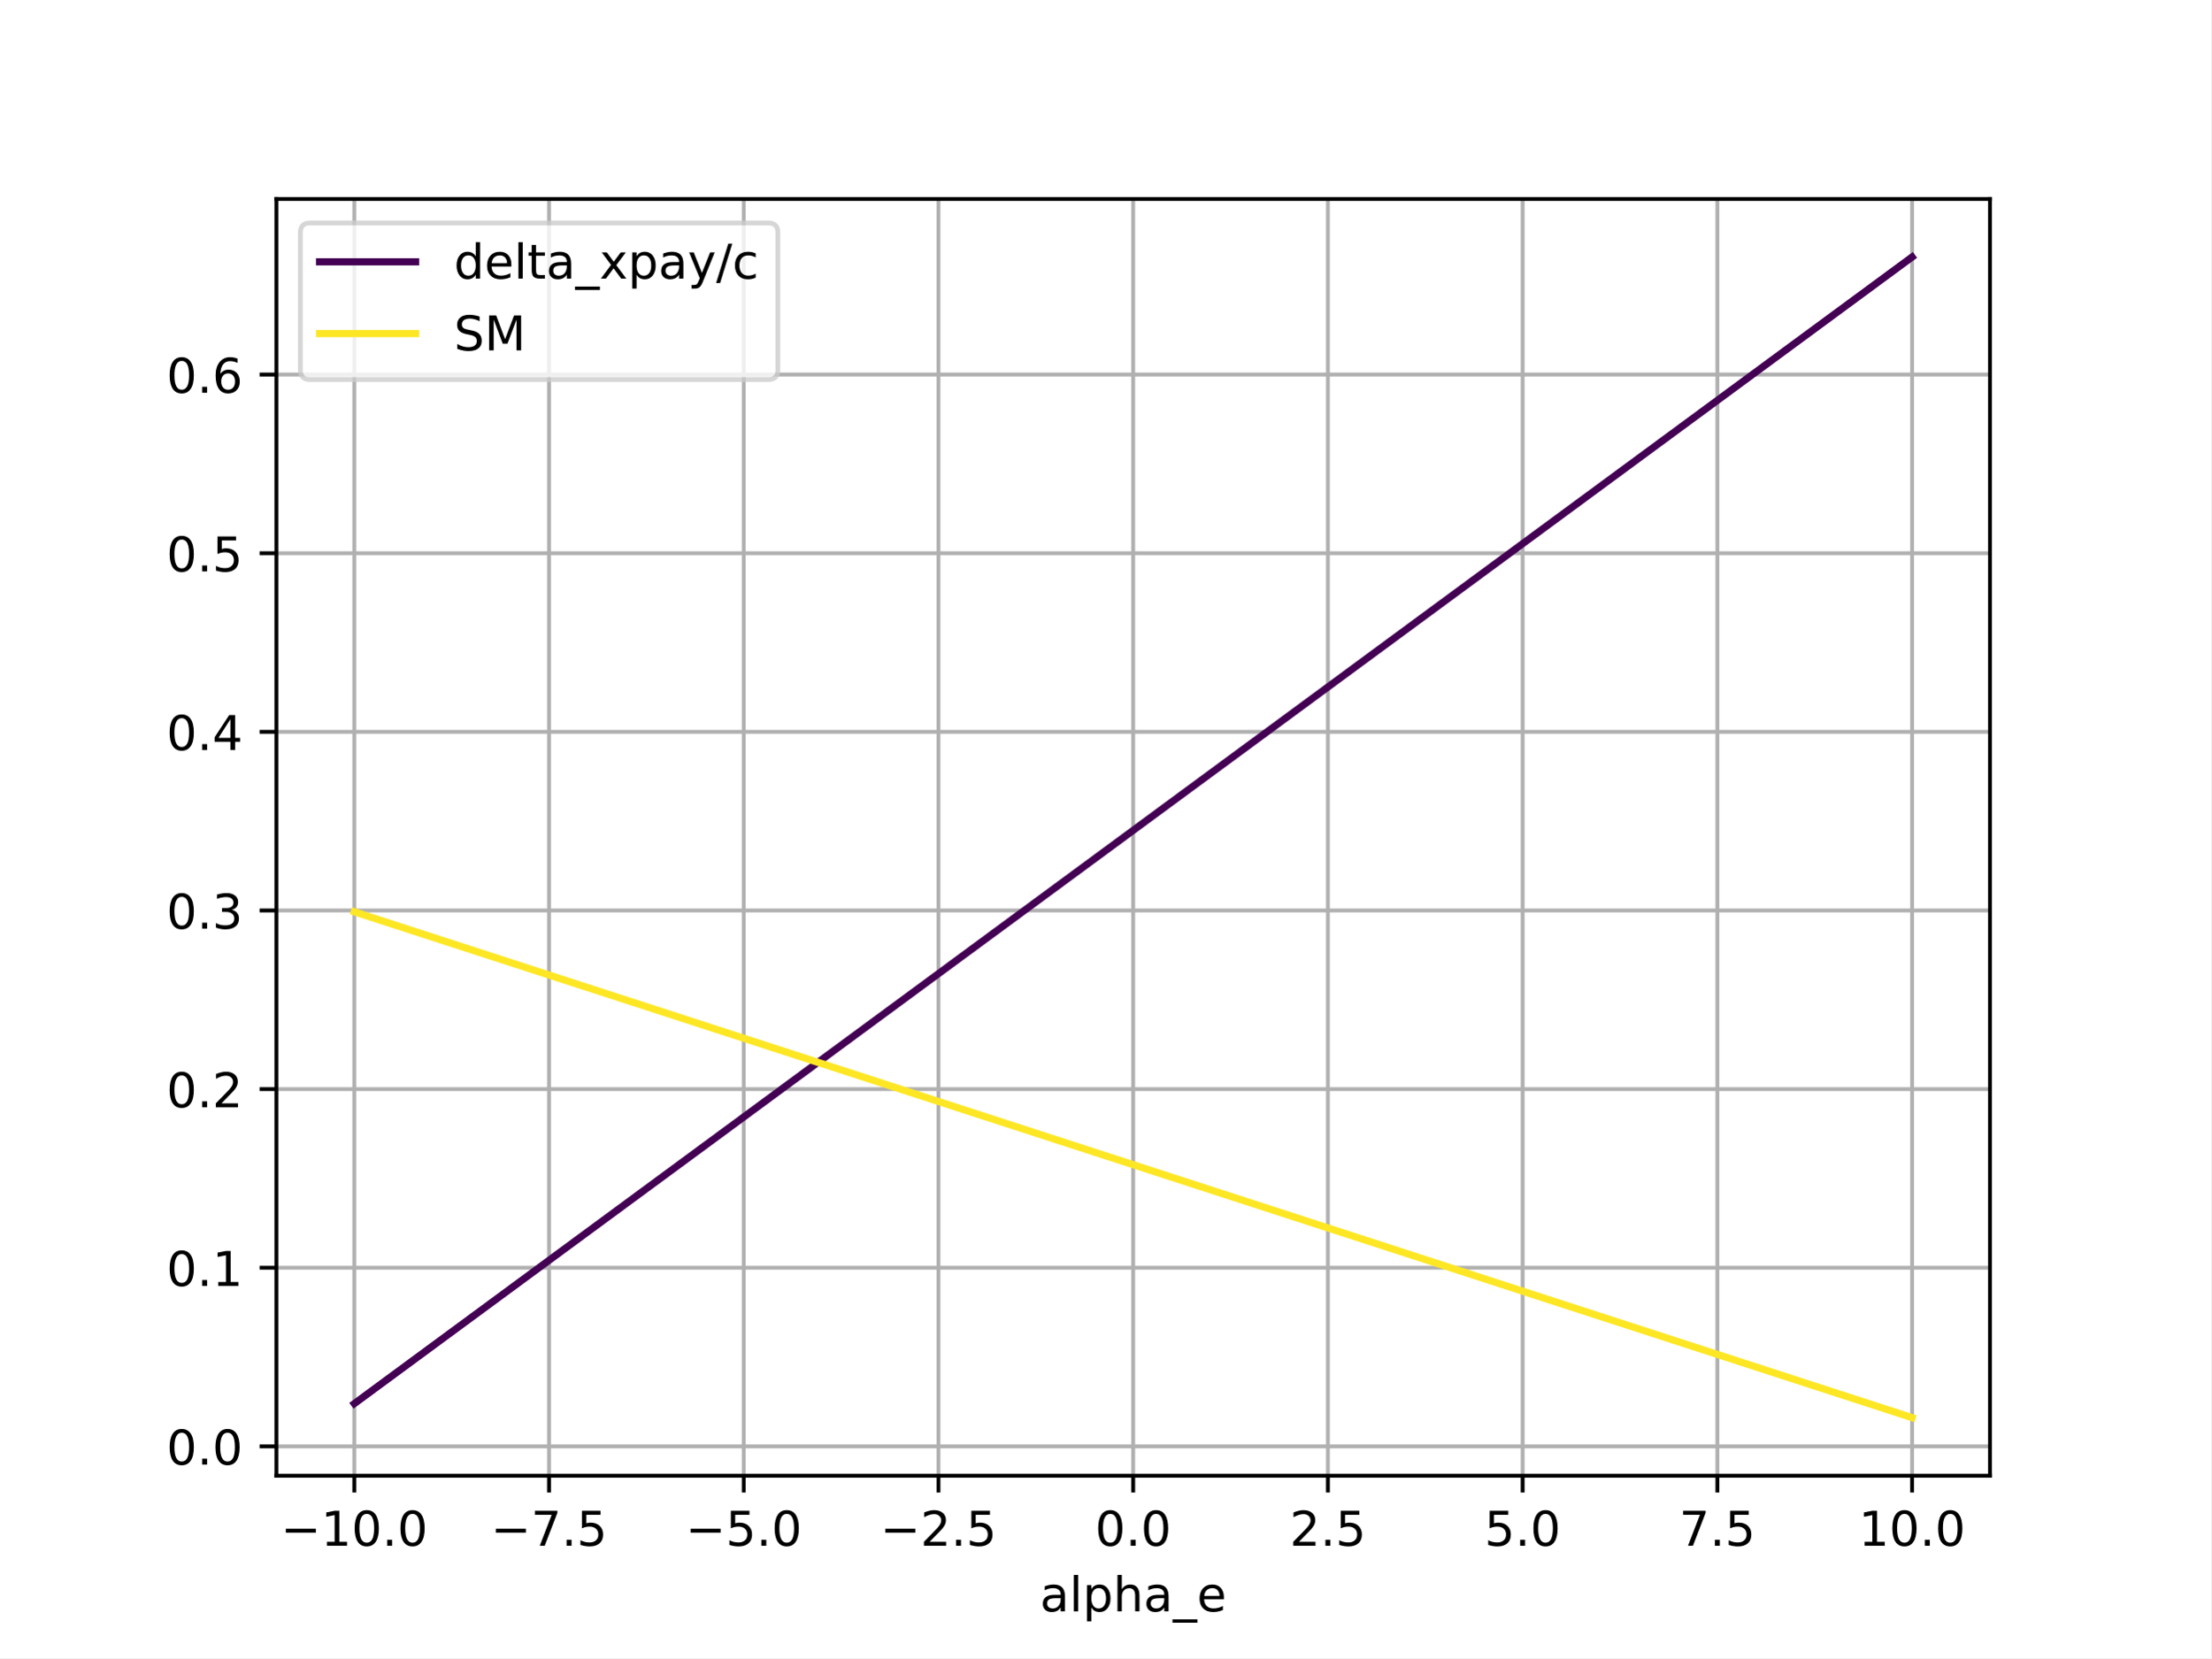
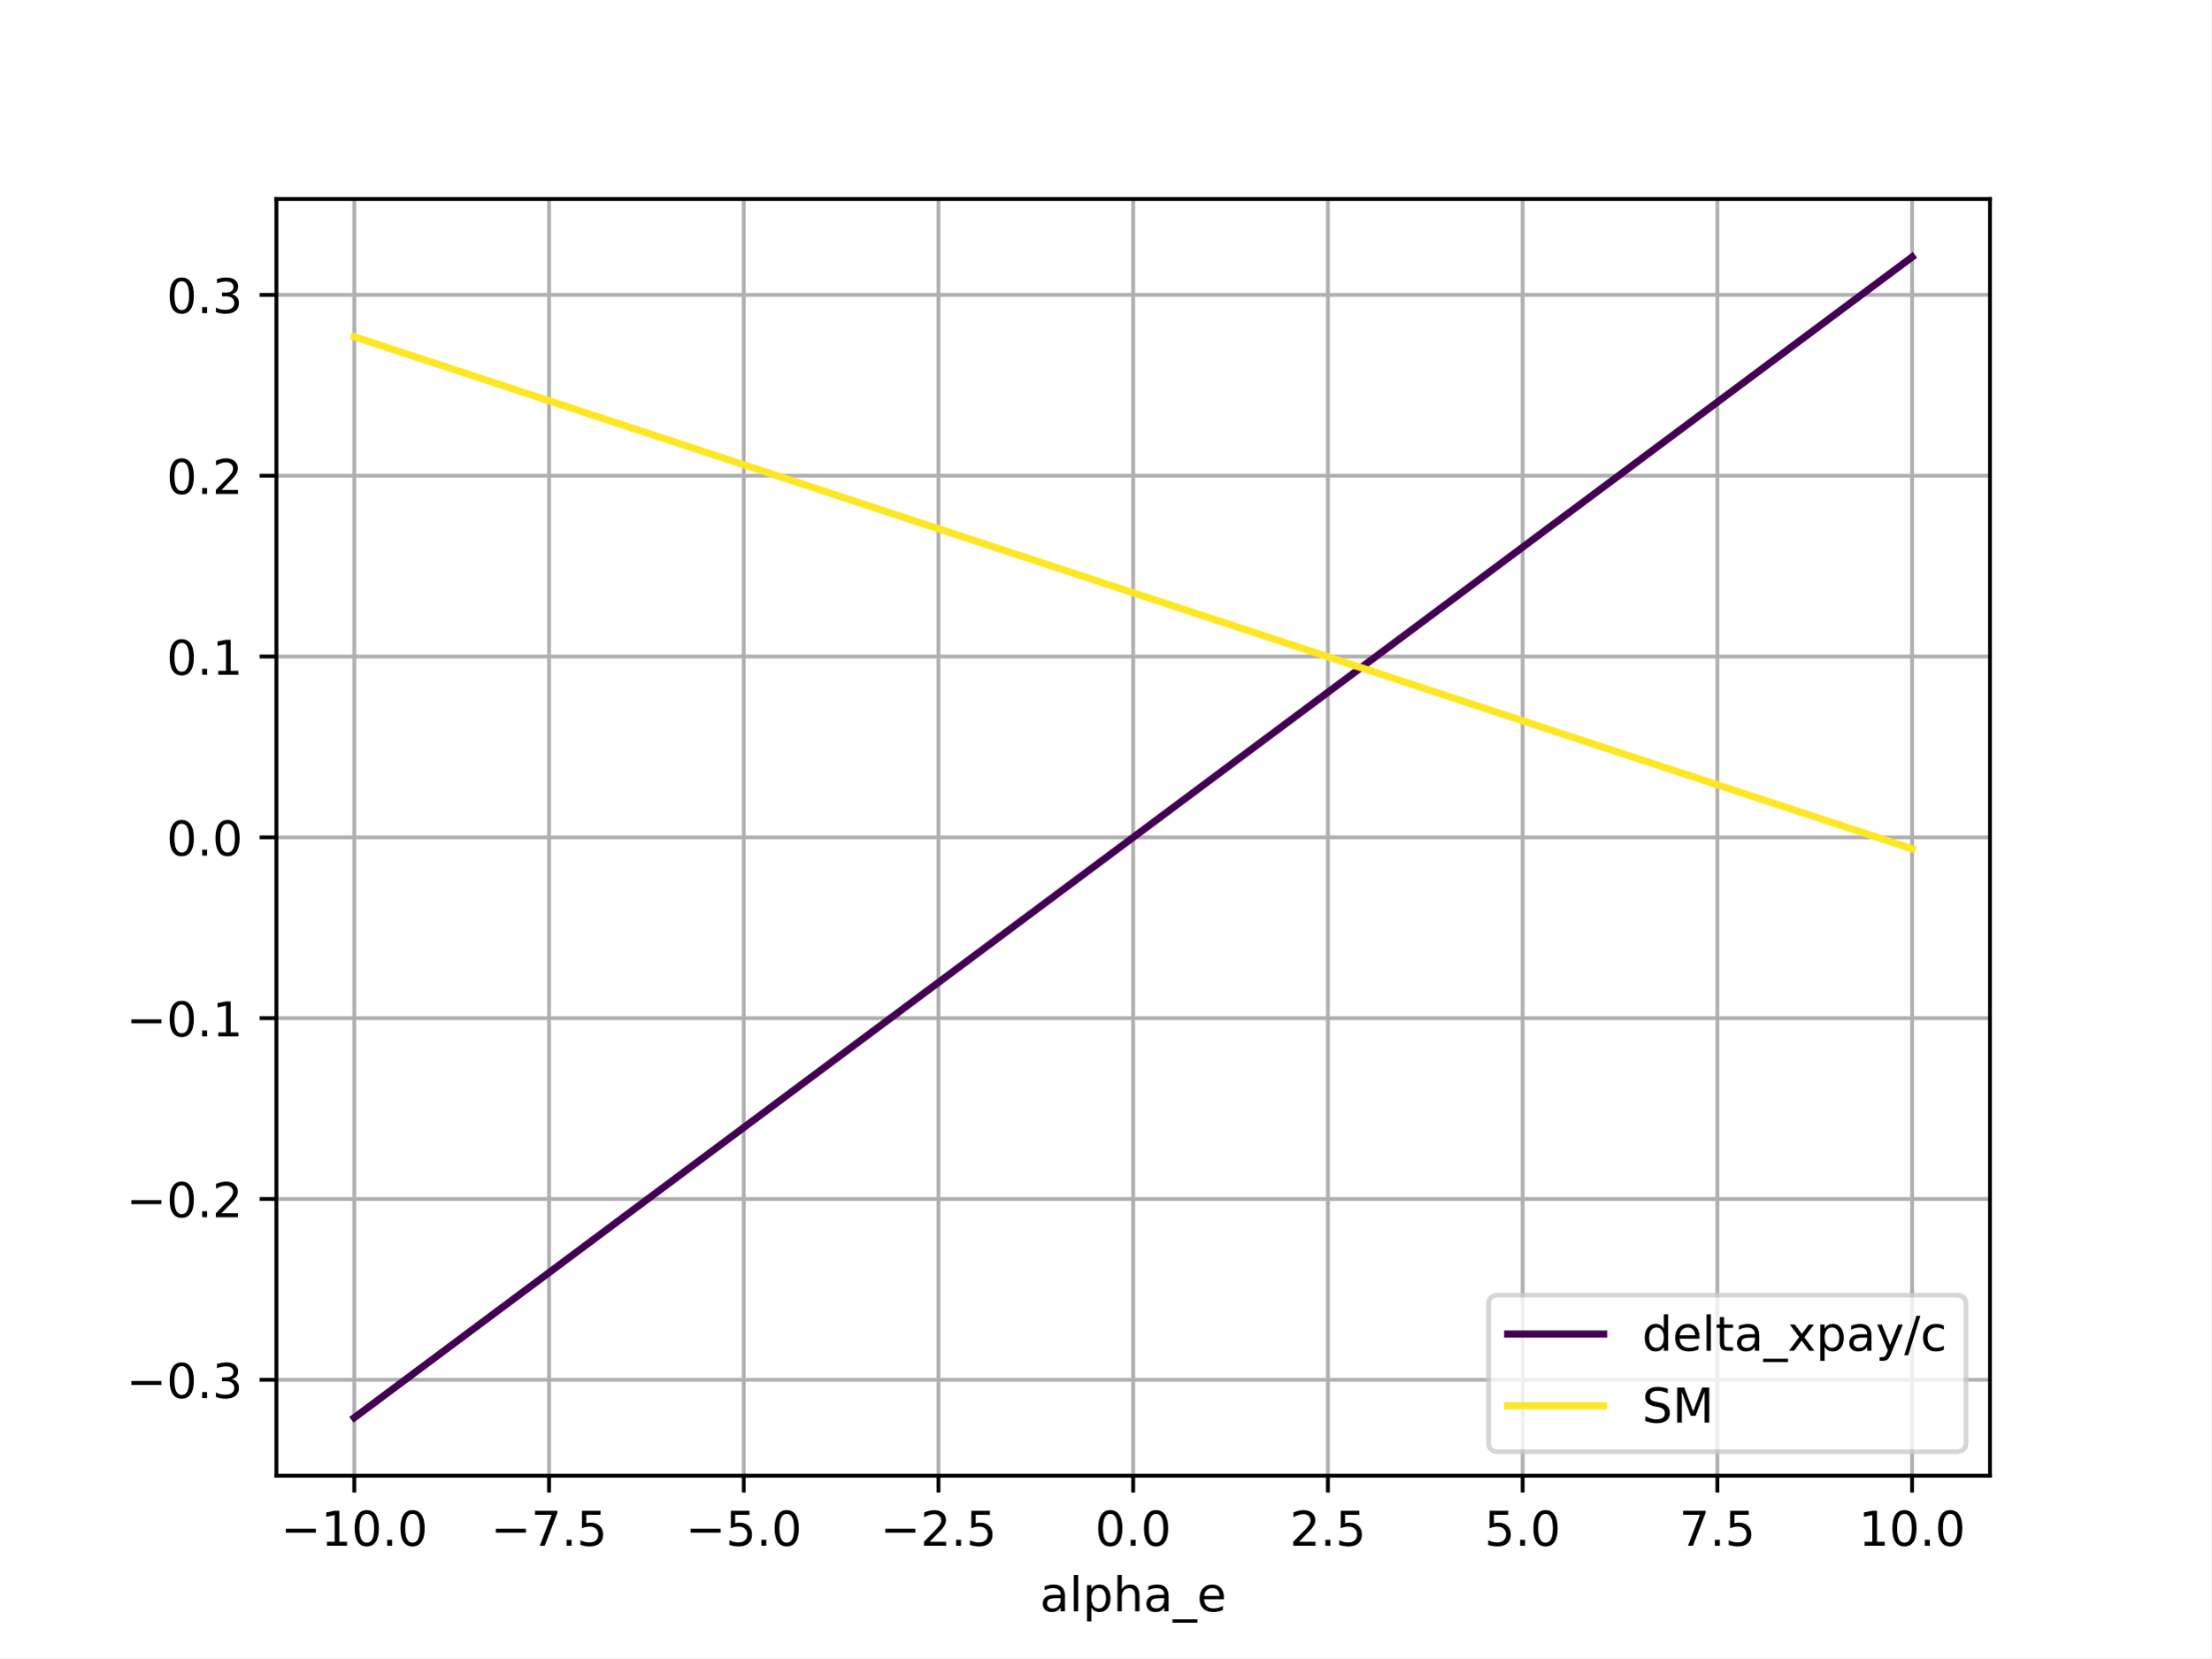
<svg xmlns="http://www.w3.org/2000/svg" xmlns:xlink="http://www.w3.org/1999/xlink" width="460.8pt" height="345.6pt" viewBox="0 0 460.8 345.6" version="1.1">
  <defs>
    <style type="text/css">*{stroke-linejoin: round; stroke-linecap: butt}</style>
  </defs>
  <g id="figure_1">
    <g id="patch_1">
      <path d="M 0 345.6  L 460.8 345.6  L 460.8 0  L 0 0  z " style="fill: #ffffff" />
    </g>
    <g id="axes_1">
      <g id="patch_2">
        <path d="M 57.6 307.584  L 414.72 307.584  L 414.72 41.472  L 57.6 41.472  z " style="fill: #ffffff" />
      </g>
      <g id="matplotlib.axis_1">
        <g id="xtick_1">
          <g id="line2d_1">
-             <path d="M 73.833 307.584  L 73.833 41.472  " clip-path="url(#pab4c7d0bab)" style="fill: none; stroke: #b0b0b0; stroke-width: 0.8; stroke-linecap: square" />
+             <path d="M 73.833 307.584  L 73.833 41.472  " clip-path="url(#p24e0b3e3d1)" style="fill: none; stroke: #b0b0b0; stroke-width: 0.8; stroke-linecap: square" />
          </g>
          <g id="line2d_2">
            <defs>
-               <path id="ma11a3352e3" d="M 0 0  L 0 3.5  " style="stroke: #000000; stroke-width: 0.8" />
+               <path id="ma0a05eae92" d="M 0 0  L 0 3.5  " style="stroke: #000000; stroke-width: 0.8" />
            </defs>
            <g>
-               <use xlink:href="#ma11a3352e3" x="73.833" y="307.584" style="stroke: #000000; stroke-width: 0.8" />
+               <use xlink:href="#ma0a05eae92" x="73.833" y="307.584" style="stroke: #000000; stroke-width: 0.8" />
            </g>
          </g>
          <g id="text_1">
            <g transform="translate(58.51007 322.1824) scale(0.1 -0.1)">
              <defs>
                <path id="DejaVuSans-2212" d="M 678 2272  L 4684 2272  L 4684 1741  L 678 1741  L 678 2272  z " transform="scale(0.015625)" />
                <path id="DejaVuSans-31" d="M 794 531  L 1825 531  L 1825 4091  L 703 3866  L 703 4441  L 1819 4666  L 2450 4666  L 2450 531  L 3481 531  L 3481 0  L 794 0  L 794 531  z " transform="scale(0.015625)" />
                <path id="DejaVuSans-30" d="M 2034 4250  Q 1547 4250 1301 3770  Q 1056 3291 1056 2328  Q 1056 1369 1301 889  Q 1547 409 2034 409  Q 2525 409 2770 889  Q 3016 1369 3016 2328  Q 3016 3291 2770 3770  Q 2525 4250 2034 4250  z M 2034 4750  Q 2819 4750 3233 4129  Q 3647 3509 3647 2328  Q 3647 1150 3233 529  Q 2819 -91 2034 -91  Q 1250 -91 836 529  Q 422 1150 422 2328  Q 422 3509 836 4129  Q 1250 4750 2034 4750  z " transform="scale(0.015625)" />
                <path id="DejaVuSans-2e" d="M 684 794  L 1344 794  L 1344 0  L 684 0  L 684 794  z " transform="scale(0.015625)" />
              </defs>
              <use xlink:href="#DejaVuSans-2212" />
              <use xlink:href="#DejaVuSans-31" transform="translate(83.78906 0)" />
              <use xlink:href="#DejaVuSans-30" transform="translate(147.4121 0)" />
              <use xlink:href="#DejaVuSans-2e" transform="translate(211.0352 0)" />
              <use xlink:href="#DejaVuSans-30" transform="translate(242.8223 0)" />
            </g>
          </g>
        </g>
        <g id="xtick_2">
          <g id="line2d_3">
-             <path d="M 114.415 307.584  L 114.415 41.472  " clip-path="url(#pab4c7d0bab)" style="fill: none; stroke: #b0b0b0; stroke-width: 0.8; stroke-linecap: square" />
+             <path d="M 114.415 307.584  L 114.415 41.472  " clip-path="url(#p24e0b3e3d1)" style="fill: none; stroke: #b0b0b0; stroke-width: 0.8; stroke-linecap: square" />
          </g>
          <g id="line2d_4">
            <g>
-               <use xlink:href="#ma11a3352e3" x="114.415" y="307.584" style="stroke: #000000; stroke-width: 0.8" />
+               <use xlink:href="#ma0a05eae92" x="114.415" y="307.584" style="stroke: #000000; stroke-width: 0.8" />
            </g>
          </g>
          <g id="text_2">
            <g transform="translate(102.2731 322.1824) scale(0.1 -0.1)">
              <defs>
                <path id="DejaVuSans-37" d="M 525 4666  L 3525 4666  L 3525 4397  L 1831 0  L 1172 0  L 2766 4134  L 525 4134  L 525 4666  z " transform="scale(0.015625)" />
                <path id="DejaVuSans-35" d="M 691 4666  L 3169 4666  L 3169 4134  L 1269 4134  L 1269 2991  Q 1406 3038 1543 3061  Q 1681 3084 1819 3084  Q 2600 3084 3056 2656  Q 3513 2228 3513 1497  Q 3513 744 3044 326  Q 2575 -91 1722 -91  Q 1428 -91 1123 -41  Q 819 9 494 109  L 494 744  Q 775 591 1075 516  Q 1375 441 1709 441  Q 2250 441 2565 725  Q 2881 1009 2881 1497  Q 2881 1984 2565 2268  Q 2250 2553 1709 2553  Q 1456 2553 1204 2497  Q 953 2441 691 2322  L 691 4666  z " transform="scale(0.015625)" />
              </defs>
              <use xlink:href="#DejaVuSans-2212" />
              <use xlink:href="#DejaVuSans-37" transform="translate(83.78906 0)" />
              <use xlink:href="#DejaVuSans-2e" transform="translate(147.4121 0)" />
              <use xlink:href="#DejaVuSans-35" transform="translate(179.1992 0)" />
            </g>
          </g>
        </g>
        <g id="xtick_3">
          <g id="line2d_5">
-             <path d="M 154.996 307.584  L 154.996 41.472  " clip-path="url(#pab4c7d0bab)" style="fill: none; stroke: #b0b0b0; stroke-width: 0.8; stroke-linecap: square" />
+             <path d="M 154.996 307.584  L 154.996 41.472  " clip-path="url(#p24e0b3e3d1)" style="fill: none; stroke: #b0b0b0; stroke-width: 0.8; stroke-linecap: square" />
          </g>
          <g id="line2d_6">
            <g>
-               <use xlink:href="#ma11a3352e3" x="154.996" y="307.584" style="stroke: #000000; stroke-width: 0.8" />
+               <use xlink:href="#ma0a05eae92" x="154.996" y="307.584" style="stroke: #000000; stroke-width: 0.8" />
            </g>
          </g>
          <g id="text_3">
            <g transform="translate(142.855 322.1824) scale(0.1 -0.1)">
              <use xlink:href="#DejaVuSans-2212" />
              <use xlink:href="#DejaVuSans-35" transform="translate(83.78906 0)" />
              <use xlink:href="#DejaVuSans-2e" transform="translate(147.4121 0)" />
              <use xlink:href="#DejaVuSans-30" transform="translate(179.1992 0)" />
            </g>
          </g>
        </g>
        <g id="xtick_4">
          <g id="line2d_7">
-             <path d="M 195.578 307.584  L 195.578 41.472  " clip-path="url(#pab4c7d0bab)" style="fill: none; stroke: #b0b0b0; stroke-width: 0.8; stroke-linecap: square" />
+             <path d="M 195.578 307.584  L 195.578 41.472  " clip-path="url(#p24e0b3e3d1)" style="fill: none; stroke: #b0b0b0; stroke-width: 0.8; stroke-linecap: square" />
          </g>
          <g id="line2d_8">
            <g>
-               <use xlink:href="#ma11a3352e3" x="195.578" y="307.584" style="stroke: #000000; stroke-width: 0.8" />
+               <use xlink:href="#ma0a05eae92" x="195.578" y="307.584" style="stroke: #000000; stroke-width: 0.8" />
            </g>
          </g>
          <g id="text_4">
            <g transform="translate(183.4368 322.1824) scale(0.1 -0.1)">
              <defs>
                <path id="DejaVuSans-32" d="M 1228 531  L 3431 531  L 3431 0  L 469 0  L 469 531  Q 828 903 1448 1529  Q 2069 2156 2228 2338  Q 2531 2678 2651 2914  Q 2772 3150 2772 3378  Q 2772 3750 2511 3984  Q 2250 4219 1831 4219  Q 1534 4219 1204 4116  Q 875 4013 500 3803  L 500 4441  Q 881 4594 1212 4672  Q 1544 4750 1819 4750  Q 2544 4750 2975 4387  Q 3406 4025 3406 3419  Q 3406 3131 3298 2873  Q 3191 2616 2906 2266  Q 2828 2175 2409 1742  Q 1991 1309 1228 531  z " transform="scale(0.015625)" />
              </defs>
              <use xlink:href="#DejaVuSans-2212" />
              <use xlink:href="#DejaVuSans-32" transform="translate(83.78906 0)" />
              <use xlink:href="#DejaVuSans-2e" transform="translate(147.4121 0)" />
              <use xlink:href="#DejaVuSans-35" transform="translate(179.1992 0)" />
            </g>
          </g>
        </g>
        <g id="xtick_5">
          <g id="line2d_9">
-             <path d="M 236.16 307.584  L 236.16 41.472  " clip-path="url(#pab4c7d0bab)" style="fill: none; stroke: #b0b0b0; stroke-width: 0.8; stroke-linecap: square" />
+             <path d="M 236.16 307.584  L 236.16 41.472  " clip-path="url(#p24e0b3e3d1)" style="fill: none; stroke: #b0b0b0; stroke-width: 0.8; stroke-linecap: square" />
          </g>
          <g id="line2d_10">
            <g>
-               <use xlink:href="#ma11a3352e3" x="236.16" y="307.584" style="stroke: #000000; stroke-width: 0.8" />
+               <use xlink:href="#ma0a05eae92" x="236.16" y="307.584" style="stroke: #000000; stroke-width: 0.8" />
            </g>
          </g>
          <g id="text_5">
            <g transform="translate(228.2084 322.1824) scale(0.1 -0.1)">
              <use xlink:href="#DejaVuSans-30" />
              <use xlink:href="#DejaVuSans-2e" transform="translate(63.62305 0)" />
              <use xlink:href="#DejaVuSans-30" transform="translate(95.41016 0)" />
            </g>
          </g>
        </g>
        <g id="xtick_6">
          <g id="line2d_11">
-             <path d="M 276.742 307.584  L 276.742 41.472  " clip-path="url(#pab4c7d0bab)" style="fill: none; stroke: #b0b0b0; stroke-width: 0.8; stroke-linecap: square" />
+             <path d="M 276.742 307.584  L 276.742 41.472  " clip-path="url(#p24e0b3e3d1)" style="fill: none; stroke: #b0b0b0; stroke-width: 0.8; stroke-linecap: square" />
          </g>
          <g id="line2d_12">
            <g>
-               <use xlink:href="#ma11a3352e3" x="276.742" y="307.584" style="stroke: #000000; stroke-width: 0.8" />
+               <use xlink:href="#ma0a05eae92" x="276.742" y="307.584" style="stroke: #000000; stroke-width: 0.8" />
            </g>
          </g>
          <g id="text_6">
            <g transform="translate(268.7903 322.1824) scale(0.1 -0.1)">
              <use xlink:href="#DejaVuSans-32" />
              <use xlink:href="#DejaVuSans-2e" transform="translate(63.62305 0)" />
              <use xlink:href="#DejaVuSans-35" transform="translate(95.41016 0)" />
            </g>
          </g>
        </g>
        <g id="xtick_7">
          <g id="line2d_13">
-             <path d="M 317.324 307.584  L 317.324 41.472  " clip-path="url(#pab4c7d0bab)" style="fill: none; stroke: #b0b0b0; stroke-width: 0.8; stroke-linecap: square" />
+             <path d="M 317.324 307.584  L 317.324 41.472  " clip-path="url(#p24e0b3e3d1)" style="fill: none; stroke: #b0b0b0; stroke-width: 0.8; stroke-linecap: square" />
          </g>
          <g id="line2d_14">
            <g>
-               <use xlink:href="#ma11a3352e3" x="317.324" y="307.584" style="stroke: #000000; stroke-width: 0.8" />
+               <use xlink:href="#ma0a05eae92" x="317.324" y="307.584" style="stroke: #000000; stroke-width: 0.8" />
            </g>
          </g>
          <g id="text_7">
            <g transform="translate(309.3721 322.1824) scale(0.1 -0.1)">
              <use xlink:href="#DejaVuSans-35" />
              <use xlink:href="#DejaVuSans-2e" transform="translate(63.62305 0)" />
              <use xlink:href="#DejaVuSans-30" transform="translate(95.41016 0)" />
            </g>
          </g>
        </g>
        <g id="xtick_8">
          <g id="line2d_15">
-             <path d="M 357.905 307.584  L 357.905 41.472  " clip-path="url(#pab4c7d0bab)" style="fill: none; stroke: #b0b0b0; stroke-width: 0.8; stroke-linecap: square" />
+             <path d="M 357.905 307.584  L 357.905 41.472  " clip-path="url(#p24e0b3e3d1)" style="fill: none; stroke: #b0b0b0; stroke-width: 0.8; stroke-linecap: square" />
          </g>
          <g id="line2d_16">
            <g>
-               <use xlink:href="#ma11a3352e3" x="357.905" y="307.584" style="stroke: #000000; stroke-width: 0.8" />
+               <use xlink:href="#ma0a05eae92" x="357.905" y="307.584" style="stroke: #000000; stroke-width: 0.8" />
            </g>
          </g>
          <g id="text_8">
            <g transform="translate(349.9539 322.1824) scale(0.1 -0.1)">
              <use xlink:href="#DejaVuSans-37" />
              <use xlink:href="#DejaVuSans-2e" transform="translate(63.62305 0)" />
              <use xlink:href="#DejaVuSans-35" transform="translate(95.41016 0)" />
            </g>
          </g>
        </g>
        <g id="xtick_9">
          <g id="line2d_17">
-             <path d="M 398.487 307.584  L 398.487 41.472  " clip-path="url(#pab4c7d0bab)" style="fill: none; stroke: #b0b0b0; stroke-width: 0.8; stroke-linecap: square" />
+             <path d="M 398.487 307.584  L 398.487 41.472  " clip-path="url(#p24e0b3e3d1)" style="fill: none; stroke: #b0b0b0; stroke-width: 0.8; stroke-linecap: square" />
          </g>
          <g id="line2d_18">
            <g>
-               <use xlink:href="#ma11a3352e3" x="398.487" y="307.584" style="stroke: #000000; stroke-width: 0.8" />
+               <use xlink:href="#ma0a05eae92" x="398.487" y="307.584" style="stroke: #000000; stroke-width: 0.8" />
            </g>
          </g>
          <g id="text_9">
            <g transform="translate(387.3545 322.1824) scale(0.1 -0.1)">
              <use xlink:href="#DejaVuSans-31" />
              <use xlink:href="#DejaVuSans-30" transform="translate(63.62305 0)" />
              <use xlink:href="#DejaVuSans-2e" transform="translate(127.2461 0)" />
              <use xlink:href="#DejaVuSans-30" transform="translate(159.0332 0)" />
            </g>
          </g>
        </g>
        <g id="text_10">
          <g transform="translate(216.7233 335.8606) scale(0.1 -0.1)">
            <defs>
              <path id="DejaVuSans-61" d="M 2194 1759  Q 1497 1759 1228 1600  Q 959 1441 959 1056  Q 959 750 1161 570  Q 1363 391 1709 391  Q 2188 391 2477 730  Q 2766 1069 2766 1631  L 2766 1759  L 2194 1759  z M 3341 1997  L 3341 0  L 2766 0  L 2766 531  Q 2569 213 2275 61  Q 1981 -91 1556 -91  Q 1019 -91 701 211  Q 384 513 384 1019  Q 384 1609 779 1909  Q 1175 2209 1959 2209  L 2766 2209  L 2766 2266  Q 2766 2663 2505 2880  Q 2244 3097 1772 3097  Q 1472 3097 1187 3025  Q 903 2953 641 2809  L 641 3341  Q 956 3463 1253 3523  Q 1550 3584 1831 3584  Q 2591 3584 2966 3190  Q 3341 2797 3341 1997  z " transform="scale(0.015625)" />
              <path id="DejaVuSans-6c" d="M 603 4863  L 1178 4863  L 1178 0  L 603 0  L 603 4863  z " transform="scale(0.015625)" />
              <path id="DejaVuSans-70" d="M 1159 525  L 1159 -1331  L 581 -1331  L 581 3500  L 1159 3500  L 1159 2969  Q 1341 3281 1617 3432  Q 1894 3584 2278 3584  Q 2916 3584 3314 3078  Q 3713 2572 3713 1747  Q 3713 922 3314 415  Q 2916 -91 2278 -91  Q 1894 -91 1617 61  Q 1341 213 1159 525  z M 3116 1747  Q 3116 2381 2855 2742  Q 2594 3103 2138 3103  Q 1681 3103 1420 2742  Q 1159 2381 1159 1747  Q 1159 1113 1420 752  Q 1681 391 2138 391  Q 2594 391 2855 752  Q 3116 1113 3116 1747  z " transform="scale(0.015625)" />
              <path id="DejaVuSans-68" d="M 3513 2113  L 3513 0  L 2938 0  L 2938 2094  Q 2938 2591 2744 2837  Q 2550 3084 2163 3084  Q 1697 3084 1428 2787  Q 1159 2491 1159 1978  L 1159 0  L 581 0  L 581 4863  L 1159 4863  L 1159 2956  Q 1366 3272 1645 3428  Q 1925 3584 2291 3584  Q 2894 3584 3203 3211  Q 3513 2838 3513 2113  z " transform="scale(0.015625)" />
              <path id="DejaVuSans-5f" d="M 3263 -1063  L 3263 -1509  L -63 -1509  L -63 -1063  L 3263 -1063  z " transform="scale(0.015625)" />
              <path id="DejaVuSans-65" d="M 3597 1894  L 3597 1613  L 953 1613  Q 991 1019 1311 708  Q 1631 397 2203 397  Q 2534 397 2845 478  Q 3156 559 3463 722  L 3463 178  Q 3153 47 2828 -22  Q 2503 -91 2169 -91  Q 1331 -91 842 396  Q 353 884 353 1716  Q 353 2575 817 3079  Q 1281 3584 2069 3584  Q 2775 3584 3186 3129  Q 3597 2675 3597 1894  z M 3022 2063  Q 3016 2534 2758 2815  Q 2500 3097 2075 3097  Q 1594 3097 1305 2825  Q 1016 2553 972 2059  L 3022 2063  z " transform="scale(0.015625)" />
            </defs>
            <use xlink:href="#DejaVuSans-61" />
            <use xlink:href="#DejaVuSans-6c" transform="translate(61.2793 0)" />
            <use xlink:href="#DejaVuSans-70" transform="translate(89.0625 0)" />
            <use xlink:href="#DejaVuSans-68" transform="translate(152.5391 0)" />
            <use xlink:href="#DejaVuSans-61" transform="translate(215.918 0)" />
            <use xlink:href="#DejaVuSans-5f" transform="translate(277.1973 0)" />
            <use xlink:href="#DejaVuSans-65" transform="translate(327.1973 0)" />
          </g>
        </g>
      </g>
      <g id="matplotlib.axis_2">
        <g id="ytick_1">
          <g id="line2d_19">
-             <path d="M 57.6 301.468  L 414.72 301.468  " clip-path="url(#pab4c7d0bab)" style="fill: none; stroke: #b0b0b0; stroke-width: 0.8; stroke-linecap: square" />
+             <path d="M 57.6 287.596  L 414.72 287.596  " clip-path="url(#p24e0b3e3d1)" style="fill: none; stroke: #b0b0b0; stroke-width: 0.8; stroke-linecap: square" />
          </g>
          <g id="line2d_20">
            <defs>
-               <path id="md04909352f" d="M 0 0  L -3.5 0  " style="stroke: #000000; stroke-width: 0.8" />
+               <path id="mcb024346d5" d="M 0 0  L -3.5 0  " style="stroke: #000000; stroke-width: 0.8" />
            </defs>
            <g>
-               <use xlink:href="#md04909352f" x="57.6" y="301.468" style="stroke: #000000; stroke-width: 0.8" />
+               <use xlink:href="#mcb024346d5" x="57.6" y="287.596" style="stroke: #000000; stroke-width: 0.8" />
            </g>
          </g>
          <g id="text_11">
-             <g transform="translate(34.69687 305.2677) scale(0.1 -0.1)">
-               <use xlink:href="#DejaVuSans-30" />
-               <use xlink:href="#DejaVuSans-2e" transform="translate(63.62305 0)" />
-               <use xlink:href="#DejaVuSans-30" transform="translate(95.41016 0)" />
-             </g>
-           </g>
-         </g>
-         <g id="ytick_2">
-           <g id="line2d_21">
-             <path d="M 57.6 264.235  L 414.72 264.235  " clip-path="url(#pab4c7d0bab)" style="fill: none; stroke: #b0b0b0; stroke-width: 0.8; stroke-linecap: square" />
-           </g>
-           <g id="line2d_22">
-             <g>
-               <use xlink:href="#md04909352f" x="57.6" y="264.235" style="stroke: #000000; stroke-width: 0.8" />
-             </g>
-           </g>
-           <g id="text_12">
-             <g transform="translate(34.69687 268.0339) scale(0.1 -0.1)">
-               <use xlink:href="#DejaVuSans-30" />
-               <use xlink:href="#DejaVuSans-2e" transform="translate(63.62305 0)" />
-               <use xlink:href="#DejaVuSans-31" transform="translate(95.41016 0)" />
-             </g>
-           </g>
-         </g>
-         <g id="ytick_3">
-           <g id="line2d_23">
-             <path d="M 57.6 227.001  L 414.72 227.001  " clip-path="url(#pab4c7d0bab)" style="fill: none; stroke: #b0b0b0; stroke-width: 0.8; stroke-linecap: square" />
-           </g>
-           <g id="line2d_24">
-             <g>
-               <use xlink:href="#md04909352f" x="57.6" y="227.001" style="stroke: #000000; stroke-width: 0.8" />
-             </g>
-           </g>
-           <g id="text_13">
-             <g transform="translate(34.69687 230.8001) scale(0.1 -0.1)">
-               <use xlink:href="#DejaVuSans-30" />
-               <use xlink:href="#DejaVuSans-2e" transform="translate(63.62305 0)" />
-               <use xlink:href="#DejaVuSans-32" transform="translate(95.41016 0)" />
-             </g>
-           </g>
-         </g>
-         <g id="ytick_4">
-           <g id="line2d_25">
-             <path d="M 57.6 189.767  L 414.72 189.767  " clip-path="url(#pab4c7d0bab)" style="fill: none; stroke: #b0b0b0; stroke-width: 0.8; stroke-linecap: square" />
-           </g>
-           <g id="line2d_26">
-             <g>
-               <use xlink:href="#md04909352f" x="57.6" y="189.767" style="stroke: #000000; stroke-width: 0.8" />
-             </g>
-           </g>
-           <g id="text_14">
-             <g transform="translate(34.69687 193.5663) scale(0.1 -0.1)">
+             <g transform="translate(26.31719 291.3953) scale(0.1 -0.1)">
              <defs>
                <path id="DejaVuSans-33" d="M 2597 2516  Q 3050 2419 3304 2112  Q 3559 1806 3559 1356  Q 3559 666 3084 287  Q 2609 -91 1734 -91  Q 1441 -91 1130 -33  Q 819 25 488 141  L 488 750  Q 750 597 1062 519  Q 1375 441 1716 441  Q 2309 441 2620 675  Q 2931 909 2931 1356  Q 2931 1769 2642 2001  Q 2353 2234 1838 2234  L 1294 2234  L 1294 2753  L 1863 2753  Q 2328 2753 2575 2939  Q 2822 3125 2822 3475  Q 2822 3834 2567 4026  Q 2313 4219 1838 4219  Q 1578 4219 1281 4162  Q 984 4106 628 3988  L 628 4550  Q 988 4650 1302 4700  Q 1616 4750 1894 4750  Q 2613 4750 3031 4423  Q 3450 4097 3450 3541  Q 3450 3153 3228 2886  Q 3006 2619 2597 2516  z " transform="scale(0.015625)" />
              </defs>
+               <use xlink:href="#DejaVuSans-2212" />
+               <use xlink:href="#DejaVuSans-30" transform="translate(83.78906 0)" />
+               <use xlink:href="#DejaVuSans-2e" transform="translate(147.4121 0)" />
+               <use xlink:href="#DejaVuSans-33" transform="translate(179.1992 0)" />
+             </g>
+           </g>
+         </g>
+         <g id="ytick_2">
+           <g id="line2d_21">
+             <path d="M 57.6 249.907  L 414.72 249.907  " clip-path="url(#p24e0b3e3d1)" style="fill: none; stroke: #b0b0b0; stroke-width: 0.8; stroke-linecap: square" />
+           </g>
+           <g id="line2d_22">
+             <g>
+               <use xlink:href="#mcb024346d5" x="57.6" y="249.907" style="stroke: #000000; stroke-width: 0.8" />
+             </g>
+           </g>
+           <g id="text_12">
+             <g transform="translate(26.31719 253.7059) scale(0.1 -0.1)">
+               <use xlink:href="#DejaVuSans-2212" />
+               <use xlink:href="#DejaVuSans-30" transform="translate(83.78906 0)" />
+               <use xlink:href="#DejaVuSans-2e" transform="translate(147.4121 0)" />
+               <use xlink:href="#DejaVuSans-32" transform="translate(179.1992 0)" />
+             </g>
+           </g>
+         </g>
+         <g id="ytick_3">
+           <g id="line2d_23">
+             <path d="M 57.6 212.217  L 414.72 212.217  " clip-path="url(#p24e0b3e3d1)" style="fill: none; stroke: #b0b0b0; stroke-width: 0.8; stroke-linecap: square" />
+           </g>
+           <g id="line2d_24">
+             <g>
+               <use xlink:href="#mcb024346d5" x="57.6" y="212.217" style="stroke: #000000; stroke-width: 0.8" />
+             </g>
+           </g>
+           <g id="text_13">
+             <g transform="translate(26.31719 216.0166) scale(0.1 -0.1)">
+               <use xlink:href="#DejaVuSans-2212" />
+               <use xlink:href="#DejaVuSans-30" transform="translate(83.78906 0)" />
+               <use xlink:href="#DejaVuSans-2e" transform="translate(147.4121 0)" />
+               <use xlink:href="#DejaVuSans-31" transform="translate(179.1992 0)" />
+             </g>
+           </g>
+         </g>
+         <g id="ytick_4">
+           <g id="line2d_25">
+             <path d="M 57.6 174.528  L 414.72 174.528  " clip-path="url(#p24e0b3e3d1)" style="fill: none; stroke: #b0b0b0; stroke-width: 0.8; stroke-linecap: square" />
+           </g>
+           <g id="line2d_26">
+             <g>
+               <use xlink:href="#mcb024346d5" x="57.6" y="174.528" style="stroke: #000000; stroke-width: 0.8" />
+             </g>
+           </g>
+           <g id="text_14">
+             <g transform="translate(34.69687 178.3272) scale(0.1 -0.1)">
              <use xlink:href="#DejaVuSans-30" />
              <use xlink:href="#DejaVuSans-2e" transform="translate(63.62305 0)" />
-               <use xlink:href="#DejaVuSans-33" transform="translate(95.41016 0)" />
+               <use xlink:href="#DejaVuSans-30" transform="translate(95.41016 0)" />
            </g>
          </g>
        </g>
        <g id="ytick_5">
          <g id="line2d_27">
-             <path d="M 57.6 152.533  L 414.72 152.533  " clip-path="url(#pab4c7d0bab)" style="fill: none; stroke: #b0b0b0; stroke-width: 0.8; stroke-linecap: square" />
+             <path d="M 57.6 136.839  L 414.72 136.839  " clip-path="url(#p24e0b3e3d1)" style="fill: none; stroke: #b0b0b0; stroke-width: 0.8; stroke-linecap: square" />
          </g>
          <g id="line2d_28">
            <g>
-               <use xlink:href="#md04909352f" x="57.6" y="152.533" style="stroke: #000000; stroke-width: 0.8" />
+               <use xlink:href="#mcb024346d5" x="57.6" y="136.839" style="stroke: #000000; stroke-width: 0.8" />
            </g>
          </g>
          <g id="text_15">
-             <g transform="translate(34.69687 156.3325) scale(0.1 -0.1)">
-               <defs>
-                 <path id="DejaVuSans-34" d="M 2419 4116  L 825 1625  L 2419 1625  L 2419 4116  z M 2253 4666  L 3047 4666  L 3047 1625  L 3713 1625  L 3713 1100  L 3047 1100  L 3047 0  L 2419 0  L 2419 1100  L 313 1100  L 313 1709  L 2253 4666  z " transform="scale(0.015625)" />
-               </defs>
+             <g transform="translate(34.69687 140.6379) scale(0.1 -0.1)">
              <use xlink:href="#DejaVuSans-30" />
              <use xlink:href="#DejaVuSans-2e" transform="translate(63.62305 0)" />
-               <use xlink:href="#DejaVuSans-34" transform="translate(95.41016 0)" />
+               <use xlink:href="#DejaVuSans-31" transform="translate(95.41016 0)" />
            </g>
          </g>
        </g>
        <g id="ytick_6">
          <g id="line2d_29">
-             <path d="M 57.6 115.299  L 414.72 115.299  " clip-path="url(#pab4c7d0bab)" style="fill: none; stroke: #b0b0b0; stroke-width: 0.8; stroke-linecap: square" />
+             <path d="M 57.6 99.149  L 414.72 99.149  " clip-path="url(#p24e0b3e3d1)" style="fill: none; stroke: #b0b0b0; stroke-width: 0.8; stroke-linecap: square" />
          </g>
          <g id="line2d_30">
            <g>
-               <use xlink:href="#md04909352f" x="57.6" y="115.299" style="stroke: #000000; stroke-width: 0.8" />
+               <use xlink:href="#mcb024346d5" x="57.6" y="99.149" style="stroke: #000000; stroke-width: 0.8" />
            </g>
          </g>
          <g id="text_16">
-             <g transform="translate(34.69687 119.0987) scale(0.1 -0.1)">
+             <g transform="translate(34.69687 102.9485) scale(0.1 -0.1)">
              <use xlink:href="#DejaVuSans-30" />
              <use xlink:href="#DejaVuSans-2e" transform="translate(63.62305 0)" />
-               <use xlink:href="#DejaVuSans-35" transform="translate(95.41016 0)" />
+               <use xlink:href="#DejaVuSans-32" transform="translate(95.41016 0)" />
            </g>
          </g>
        </g>
        <g id="ytick_7">
          <g id="line2d_31">
-             <path d="M 57.6 78.066  L 414.72 78.066  " clip-path="url(#pab4c7d0bab)" style="fill: none; stroke: #b0b0b0; stroke-width: 0.8; stroke-linecap: square" />
+             <path d="M 57.6 61.46  L 414.72 61.46  " clip-path="url(#p24e0b3e3d1)" style="fill: none; stroke: #b0b0b0; stroke-width: 0.8; stroke-linecap: square" />
          </g>
          <g id="line2d_32">
            <g>
-               <use xlink:href="#md04909352f" x="57.6" y="78.066" style="stroke: #000000; stroke-width: 0.8" />
+               <use xlink:href="#mcb024346d5" x="57.6" y="61.46" style="stroke: #000000; stroke-width: 0.8" />
            </g>
          </g>
          <g id="text_17">
-             <g transform="translate(34.69687 81.86485) scale(0.1 -0.1)">
-               <defs>
-                 <path id="DejaVuSans-36" d="M 2113 2584  Q 1688 2584 1439 2293  Q 1191 2003 1191 1497  Q 1191 994 1439 701  Q 1688 409 2113 409  Q 2538 409 2786 701  Q 3034 994 3034 1497  Q 3034 2003 2786 2293  Q 2538 2584 2113 2584  z M 3366 4563  L 3366 3988  Q 3128 4100 2886 4159  Q 2644 4219 2406 4219  Q 1781 4219 1451 3797  Q 1122 3375 1075 2522  Q 1259 2794 1537 2939  Q 1816 3084 2150 3084  Q 2853 3084 3261 2657  Q 3669 2231 3669 1497  Q 3669 778 3244 343  Q 2819 -91 2113 -91  Q 1303 -91 875 529  Q 447 1150 447 2328  Q 447 3434 972 4092  Q 1497 4750 2381 4750  Q 2619 4750 2861 4703  Q 3103 4656 3366 4563  z " transform="scale(0.015625)" />
-               </defs>
+             <g transform="translate(34.69687 65.25913) scale(0.1 -0.1)">
              <use xlink:href="#DejaVuSans-30" />
              <use xlink:href="#DejaVuSans-2e" transform="translate(63.62305 0)" />
-               <use xlink:href="#DejaVuSans-36" transform="translate(95.41016 0)" />
+               <use xlink:href="#DejaVuSans-33" transform="translate(95.41016 0)" />
            </g>
          </g>
        </g>
      </g>
      <g id="line2d_33">
-         <path d="M 73.833 292.564  L 398.487 53.568  L 398.487 53.568  " clip-path="url(#pab4c7d0bab)" style="fill: none; stroke: #440154; stroke-width: 1.5; stroke-linecap: square" />
+         <path d="M 73.833 295.488  L 398.487 53.568  L 398.487 53.568  " clip-path="url(#p24e0b3e3d1)" style="fill: none; stroke: #440154; stroke-width: 1.5; stroke-linecap: square" />
      </g>
      <g id="line2d_34">
-         <path d="M 73.833 190.049  L 398.487 295.488  L 398.487 295.488  " clip-path="url(#pab4c7d0bab)" style="fill: none; stroke: #fde725; stroke-width: 1.5; stroke-linecap: square" />
+         <path d="M 73.833 70.191  L 398.487 176.92  L 398.487 176.92  " clip-path="url(#p24e0b3e3d1)" style="fill: none; stroke: #fde725; stroke-width: 1.5; stroke-linecap: square" />
      </g>
      <g id="patch_3">
        <path d="M 57.6 307.584  L 57.6 41.472  " style="fill: none; stroke: #000000; stroke-width: 0.8; stroke-linejoin: miter; stroke-linecap: square" />
      </g>
      <g id="patch_4">
        <path d="M 414.72 307.584  L 414.72 41.472  " style="fill: none; stroke: #000000; stroke-width: 0.8; stroke-linejoin: miter; stroke-linecap: square" />
      </g>
      <g id="patch_5">
        <path d="M 57.6 307.584  L 414.72 307.584  " style="fill: none; stroke: #000000; stroke-width: 0.8; stroke-linejoin: miter; stroke-linecap: square" />
      </g>
      <g id="patch_6">
        <path d="M 57.6 41.472  L 414.72 41.472  " style="fill: none; stroke: #000000; stroke-width: 0.8; stroke-linejoin: miter; stroke-linecap: square" />
      </g>
      <g id="legend_1">
        <g id="patch_7">
-           <path d="M 64.6 79.106  L 160.109 79.106  Q 162.109 79.106 162.109 77.106  L 162.109 48.472  Q 162.109 46.472 160.109 46.472  L 64.6 46.472  Q 62.6 46.472 62.6 48.472  L 62.6 77.106  Q 62.6 79.106 64.6 79.106  z " style="fill: #ffffff; opacity: 0.8; stroke: #cccccc; stroke-linejoin: miter" />
+           <path d="M 312.211 302.584  L 407.72 302.584  Q 409.72 302.584 409.72 300.584  L 409.72 271.95  Q 409.72 269.95 407.72 269.95  L 312.211 269.95  Q 310.211 269.95 310.211 271.95  L 310.211 300.584  Q 310.211 302.584 312.211 302.584  z " style="fill: #ffffff; opacity: 0.8; stroke: #cccccc; stroke-linejoin: miter" />
        </g>
        <g id="line2d_35">
-           <path d="M 66.6 54.57  L 76.6 54.57  L 86.6 54.57  " style="fill: none; stroke: #440154; stroke-width: 1.5; stroke-linecap: square" />
+           <path d="M 314.211 278.048  L 324.211 278.048  L 334.211 278.048  " style="fill: none; stroke: #440154; stroke-width: 1.5; stroke-linecap: square" />
        </g>
        <g id="text_18">
-           <g transform="translate(94.6 58.07044) scale(0.1 -0.1)">
+           <g transform="translate(342.2106 281.5481) scale(0.1 -0.1)">
            <defs>
              <path id="DejaVuSans-64" d="M 2906 2969  L 2906 4863  L 3481 4863  L 3481 0  L 2906 0  L 2906 525  Q 2725 213 2448 61  Q 2172 -91 1784 -91  Q 1150 -91 751 415  Q 353 922 353 1747  Q 353 2572 751 3078  Q 1150 3584 1784 3584  Q 2172 3584 2448 3432  Q 2725 3281 2906 2969  z M 947 1747  Q 947 1113 1208 752  Q 1469 391 1925 391  Q 2381 391 2643 752  Q 2906 1113 2906 1747  Q 2906 2381 2643 2742  Q 2381 3103 1925 3103  Q 1469 3103 1208 2742  Q 947 2381 947 1747  z " transform="scale(0.015625)" />
              <path id="DejaVuSans-74" d="M 1172 4494  L 1172 3500  L 2356 3500  L 2356 3053  L 1172 3053  L 1172 1153  Q 1172 725 1289 603  Q 1406 481 1766 481  L 2356 481  L 2356 0  L 1766 0  Q 1100 0 847 248  Q 594 497 594 1153  L 594 3053  L 172 3053  L 172 3500  L 594 3500  L 594 4494  L 1172 4494  z " transform="scale(0.015625)" />
              <path id="DejaVuSans-78" d="M 3513 3500  L 2247 1797  L 3578 0  L 2900 0  L 1881 1375  L 863 0  L 184 0  L 1544 1831  L 300 3500  L 978 3500  L 1906 2253  L 2834 3500  L 3513 3500  z " transform="scale(0.015625)" />
              <path id="DejaVuSans-79" d="M 2059 -325  Q 1816 -950 1584 -1140  Q 1353 -1331 966 -1331  L 506 -1331  L 506 -850  L 844 -850  Q 1081 -850 1212 -737  Q 1344 -625 1503 -206  L 1606 56  L 191 3500  L 800 3500  L 1894 763  L 2988 3500  L 3597 3500  L 2059 -325  z " transform="scale(0.015625)" />
              <path id="DejaVuSans-2f" d="M 1625 4666  L 2156 4666  L 531 -594  L 0 -594  L 1625 4666  z " transform="scale(0.015625)" />
              <path id="DejaVuSans-63" d="M 3122 3366  L 3122 2828  Q 2878 2963 2633 3030  Q 2388 3097 2138 3097  Q 1578 3097 1268 2742  Q 959 2388 959 1747  Q 959 1106 1268 751  Q 1578 397 2138 397  Q 2388 397 2633 464  Q 2878 531 3122 666  L 3122 134  Q 2881 22 2623 -34  Q 2366 -91 2075 -91  Q 1284 -91 818 406  Q 353 903 353 1747  Q 353 2603 823 3093  Q 1294 3584 2113 3584  Q 2378 3584 2631 3529  Q 2884 3475 3122 3366  z " transform="scale(0.015625)" />
            </defs>
            <use xlink:href="#DejaVuSans-64" />
            <use xlink:href="#DejaVuSans-65" transform="translate(63.47656 0)" />
            <use xlink:href="#DejaVuSans-6c" transform="translate(125 0)" />
            <use xlink:href="#DejaVuSans-74" transform="translate(152.7832 0)" />
            <use xlink:href="#DejaVuSans-61" transform="translate(191.9922 0)" />
            <use xlink:href="#DejaVuSans-5f" transform="translate(253.2715 0)" />
            <use xlink:href="#DejaVuSans-78" transform="translate(303.2715 0)" />
            <use xlink:href="#DejaVuSans-70" transform="translate(362.4512 0)" />
            <use xlink:href="#DejaVuSans-61" transform="translate(425.9277 0)" />
            <use xlink:href="#DejaVuSans-79" transform="translate(487.207 0)" />
            <use xlink:href="#DejaVuSans-2f" transform="translate(546.3867 0)" />
            <use xlink:href="#DejaVuSans-63" transform="translate(580.0781 0)" />
          </g>
        </g>
        <g id="line2d_36">
-           <path d="M 66.6 69.527  L 76.6 69.527  L 86.6 69.527  " style="fill: none; stroke: #fde725; stroke-width: 1.5; stroke-linecap: square" />
+           <path d="M 314.211 293.004  L 324.211 293.004  L 334.211 293.004  " style="fill: none; stroke: #fde725; stroke-width: 1.5; stroke-linecap: square" />
        </g>
        <g id="text_19">
-           <g transform="translate(94.6 73.02669) scale(0.1 -0.1)">
+           <g transform="translate(342.2106 296.5043) scale(0.1 -0.1)">
            <defs>
              <path id="DejaVuSans-53" d="M 3425 4513  L 3425 3897  Q 3066 4069 2747 4153  Q 2428 4238 2131 4238  Q 1616 4238 1336 4038  Q 1056 3838 1056 3469  Q 1056 3159 1242 3001  Q 1428 2844 1947 2747  L 2328 2669  Q 3034 2534 3370 2195  Q 3706 1856 3706 1288  Q 3706 609 3251 259  Q 2797 -91 1919 -91  Q 1588 -91 1214 -16  Q 841 59 441 206  L 441 856  Q 825 641 1194 531  Q 1563 422 1919 422  Q 2459 422 2753 634  Q 3047 847 3047 1241  Q 3047 1584 2836 1778  Q 2625 1972 2144 2069  L 1759 2144  Q 1053 2284 737 2584  Q 422 2884 422 3419  Q 422 4038 858 4394  Q 1294 4750 2059 4750  Q 2388 4750 2728 4690  Q 3069 4631 3425 4513  z " transform="scale(0.015625)" />
              <path id="DejaVuSans-4d" d="M 628 4666  L 1569 4666  L 2759 1491  L 3956 4666  L 4897 4666  L 4897 0  L 4281 0  L 4281 4097  L 3078 897  L 2444 897  L 1241 4097  L 1241 0  L 628 0  L 628 4666  z " transform="scale(0.015625)" />
            </defs>
            <use xlink:href="#DejaVuSans-53" />
            <use xlink:href="#DejaVuSans-4d" transform="translate(63.47656 0)" />
          </g>
        </g>
      </g>
    </g>
  </g>
  <defs>
-     <clipPath id="pab4c7d0bab">
+     <clipPath id="p24e0b3e3d1">
      <rect x="57.6" y="41.472" width="357.12" height="266.112" />
    </clipPath>
  </defs>
</svg>
